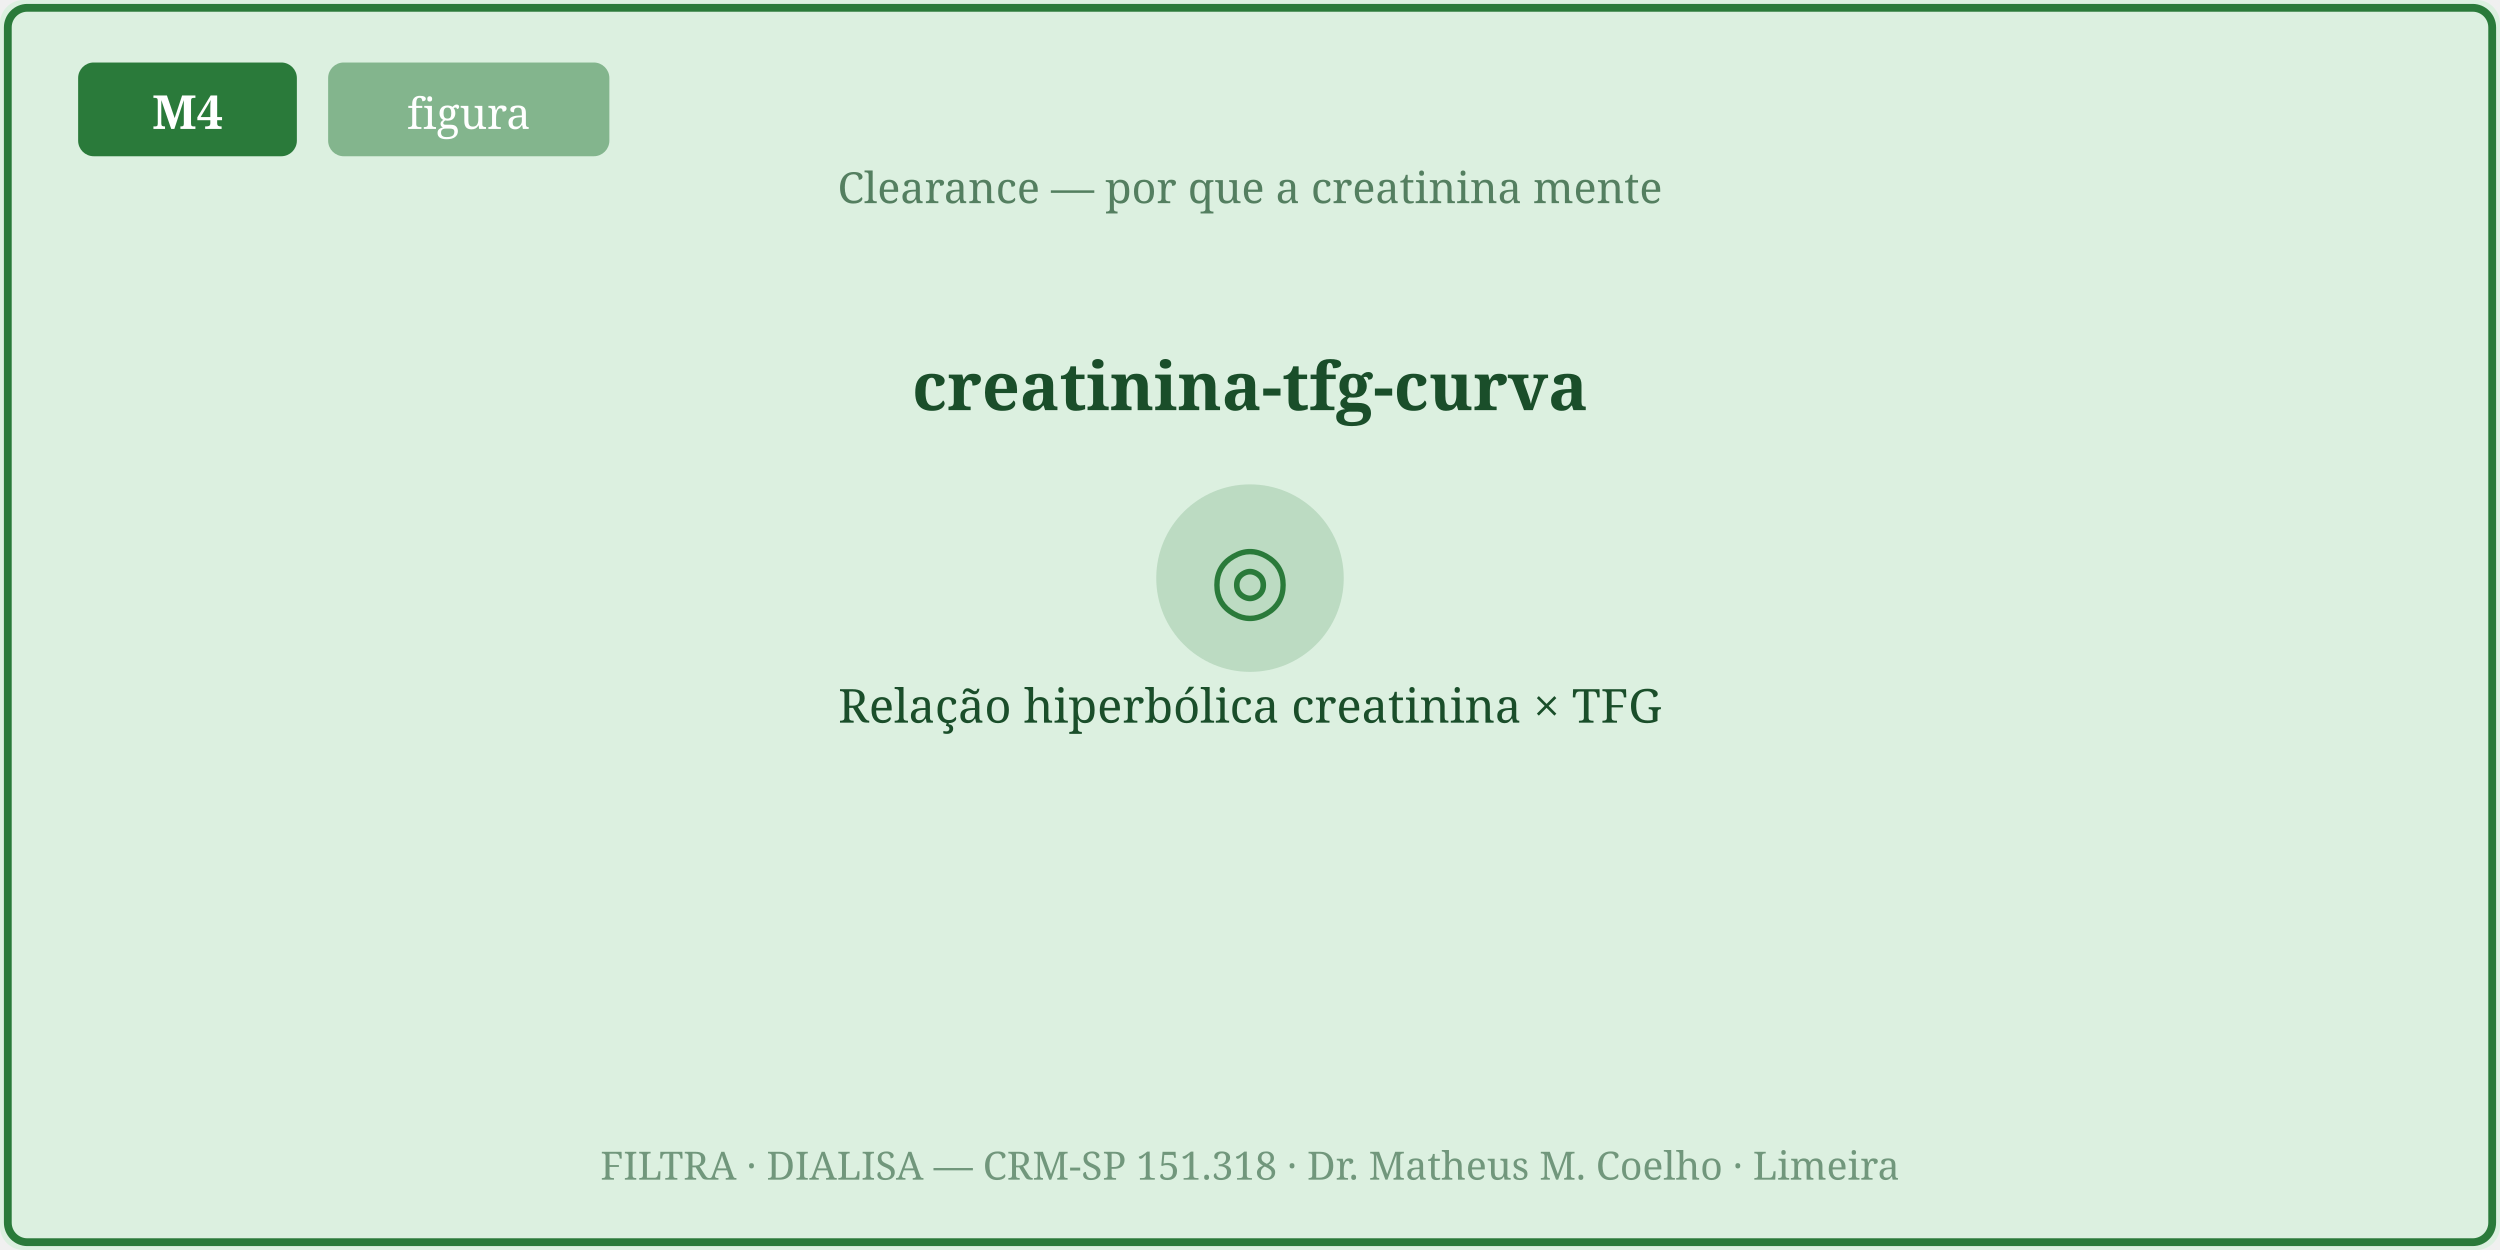
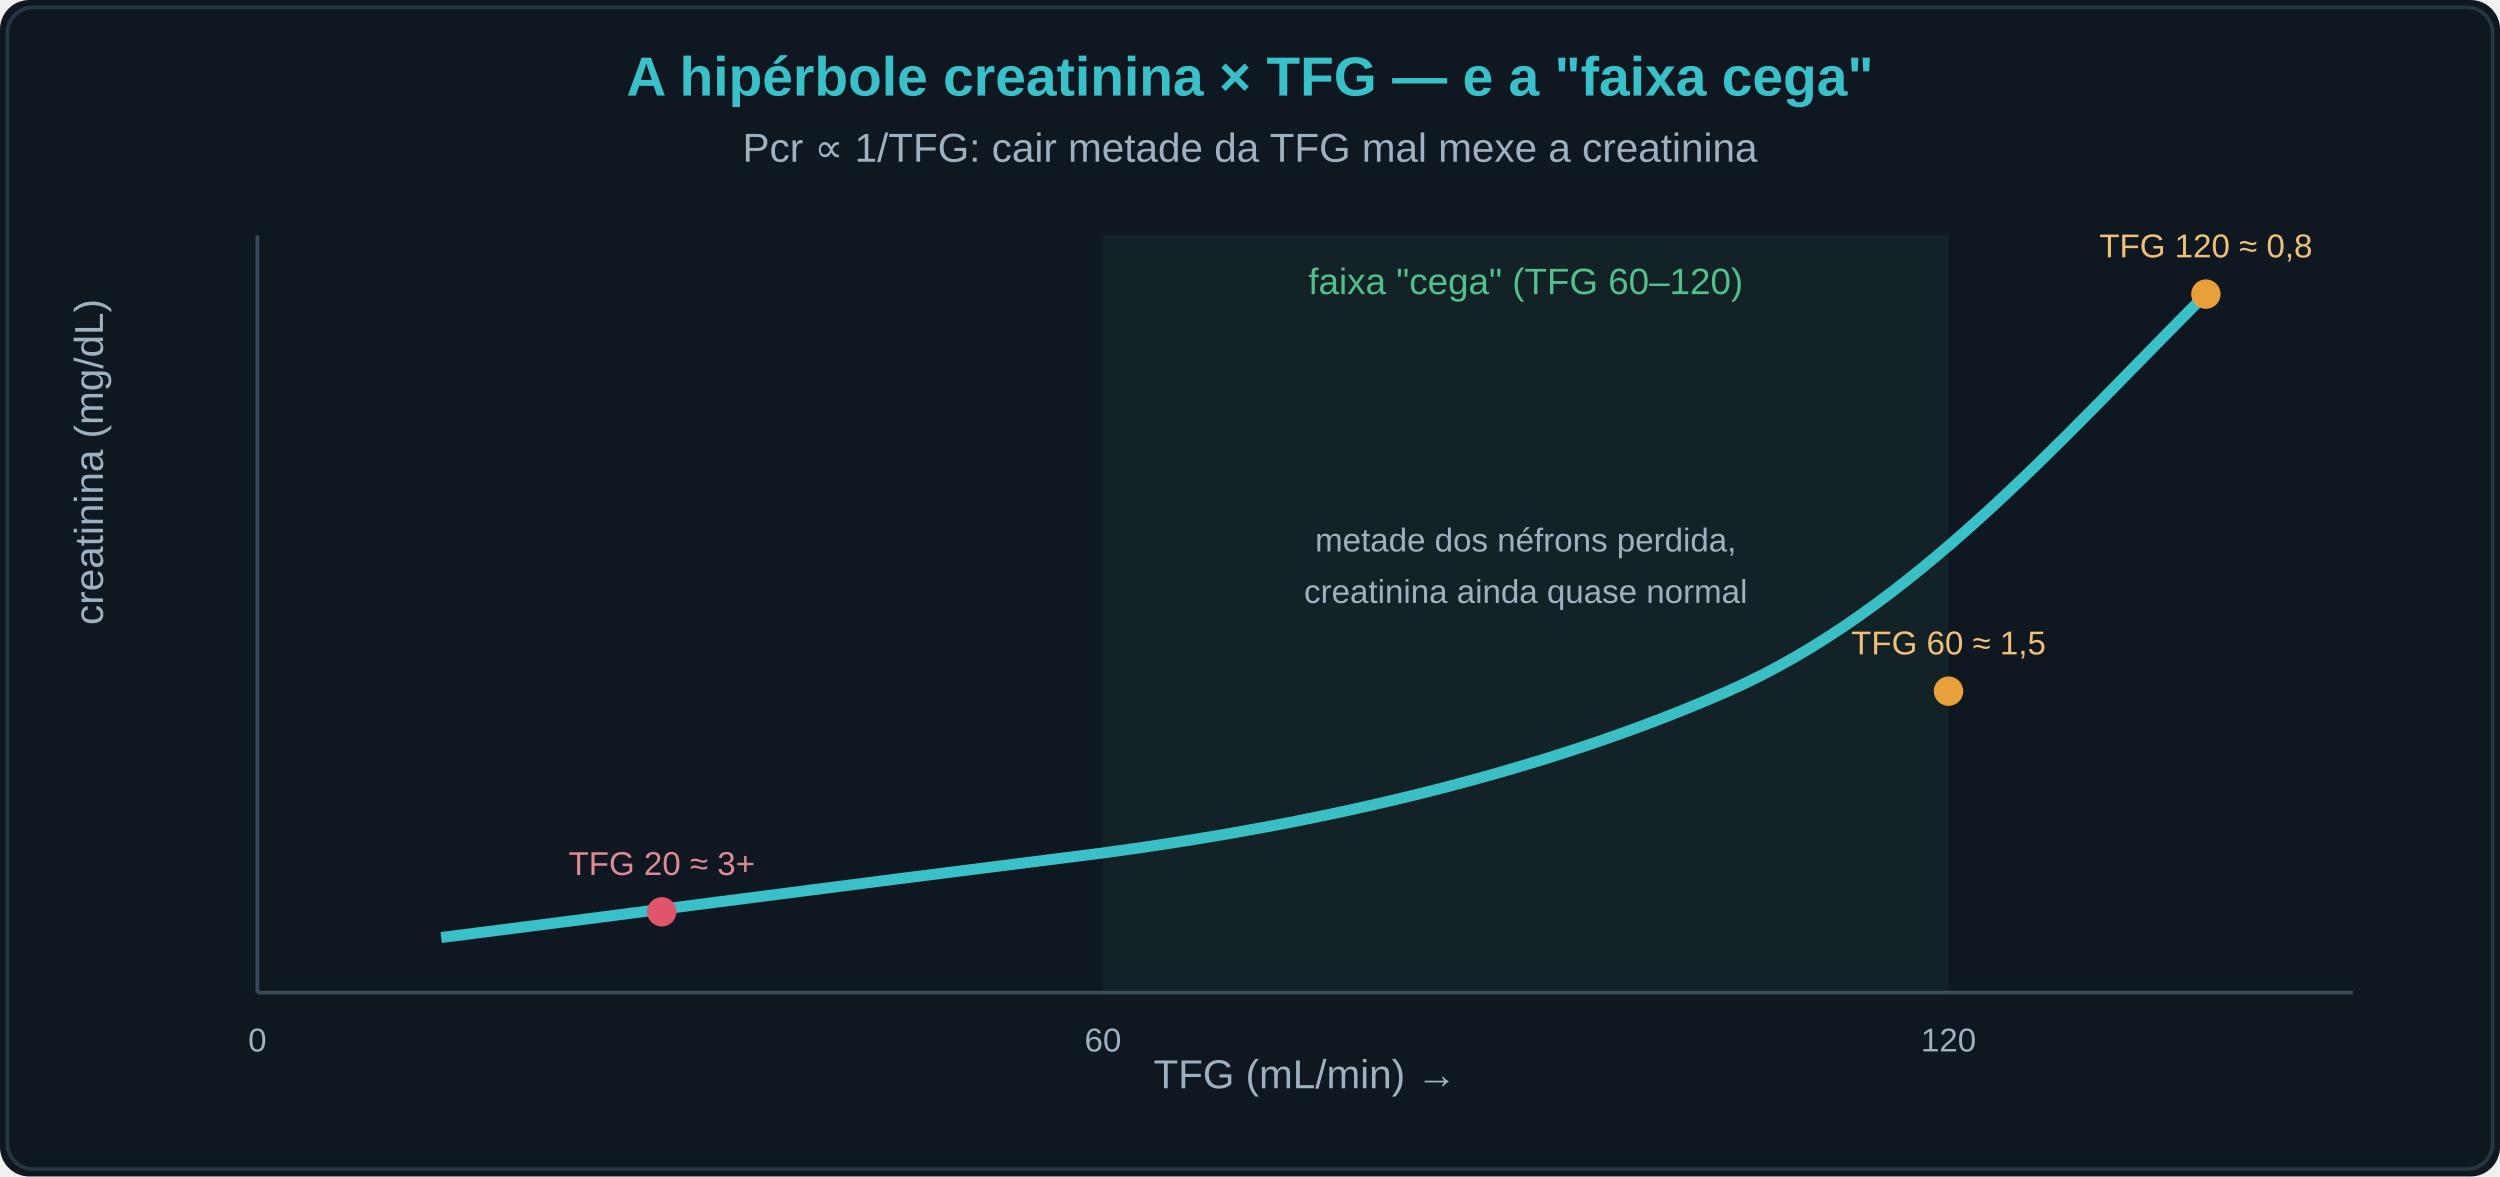
- <svg xmlns="http://www.w3.org/2000/svg" viewBox="0 0 640 320" font-family="Georgia,serif">
-   <rect width="640" height="320" fill="#dcf0e0" rx="6" />
-   <rect x="2" y="2" width="636" height="316" rx="5" fill="none" stroke="#2a7a3a" stroke-width="2" />
-   <rect x="20" y="16" width="56" height="24" rx="4" fill="#2a7a3a" />
-   <text x="48" y="33" text-anchor="middle" font-size="12" font-weight="bold" fill="white">M4</text>
-   <rect x="84" y="16" width="72" height="24" rx="4" fill="#2a7a3a" opacity="0.5" />
-   <text x="120" y="33" text-anchor="middle" font-size="11" fill="white">figura</text>
-   <text x="320" y="52" text-anchor="middle" font-size="11" fill="#1a4e2a" opacity="0.7">Clearance — por que a creatinina mente</text>
-   <text x="320" y="105" text-anchor="middle" font-size="17" font-weight="bold" fill="#1a4e2a">creatinina-tfg-curva</text>
-   <circle cx="320" cy="148" r="24" fill="#2a7a3a" opacity="0.18" />
-   <text x="320" y="156" text-anchor="middle" font-size="24" fill="#2a7a3a">◎</text>
-   <text x="320" y="185" text-anchor="middle" font-size="12" fill="#1a4e2a">Relação hiperbólica creatinina × TFG</text>
-   <text x="320" y="302" text-anchor="middle" font-size="10" fill="#1a4e2a" opacity="0.55">FILTRA · DIALISA — CRM-SP 151.318 · Dr. Matheus M. Coelho · Limeira</text>
+ <svg xmlns="http://www.w3.org/2000/svg" viewBox="0 0 680 320" font-family="system-ui,Arial,sans-serif">
+   <rect width="680" height="320" rx="8" fill="#0f1720" />
+   <rect x="2" y="2" width="676" height="316" rx="7" fill="none" stroke="#283642" />
+   <text x="340" y="26" text-anchor="middle" font-size="15" font-weight="bold" fill="#39c0c8">A hipérbole creatinina × TFG — e a "faixa cega"</text>
+   <text x="340" y="44" text-anchor="middle" font-size="11" fill="#9fb1c0">Pcr ∝ 1/TFG: cair metade da TFG mal mexe a creatinina</text>
+   <line x1="70" y1="270" x2="640" y2="270" stroke="#3a4a58" />
+   <line x1="70" y1="64" x2="70" y2="270" stroke="#3a4a58" />
+   <text x="355" y="296" text-anchor="middle" font-size="11" fill="#9fb1c0">TFG (mL/min) →</text>
+   <text x="28" y="170" font-size="11" fill="#9fb1c0" transform="rotate(-90 28 170)">creatinina (mg/dL)</text>
+   <text x="70" y="286" text-anchor="middle" font-size="9" fill="#9fb1c0">0</text>
+   <text x="300" y="286" text-anchor="middle" font-size="9" fill="#9fb1c0">60</text>
+   <text x="530" y="286" text-anchor="middle" font-size="9" fill="#9fb1c0">120</text>
+   <path d="M120,255 C160,250 220,242 300,232 C360,224 420,210 470,188 C520,166 560,120 600,80" fill="none" stroke="#39c0c8" stroke-width="3" />
+   <rect x="300" y="64" width="230" height="206" fill="#52c08a" fill-opacity="0.07" />
+   <text x="415" y="80" text-anchor="middle" font-size="10" fill="#52c08a">faixa "cega" (TFG 60–120)</text>
+   <text x="415" y="150" text-anchor="middle" font-size="9" fill="#9fb1c0">metade dos néfrons perdida,</text>
+   <text x="415" y="164" text-anchor="middle" font-size="9" fill="#9fb1c0">creatinina ainda quase normal</text>
+   <circle cx="530" cy="188" r="4" fill="#e8a13a" />
+   <text x="530" y="178" text-anchor="middle" font-size="9" fill="#f0c078">TFG 60 ≈ 1,5</text>
+   <circle cx="600" cy="80" r="4" fill="#e8a13a" />
+   <text x="600" y="70" text-anchor="middle" font-size="9" fill="#f0c078">TFG 120 ≈ 0,8</text>
+   <circle cx="180" cy="248" r="4" fill="#e0556b" />
+   <text x="180" y="238" text-anchor="middle" font-size="9" fill="#e08a96">TFG 20 ≈ 3+</text>
</svg>
